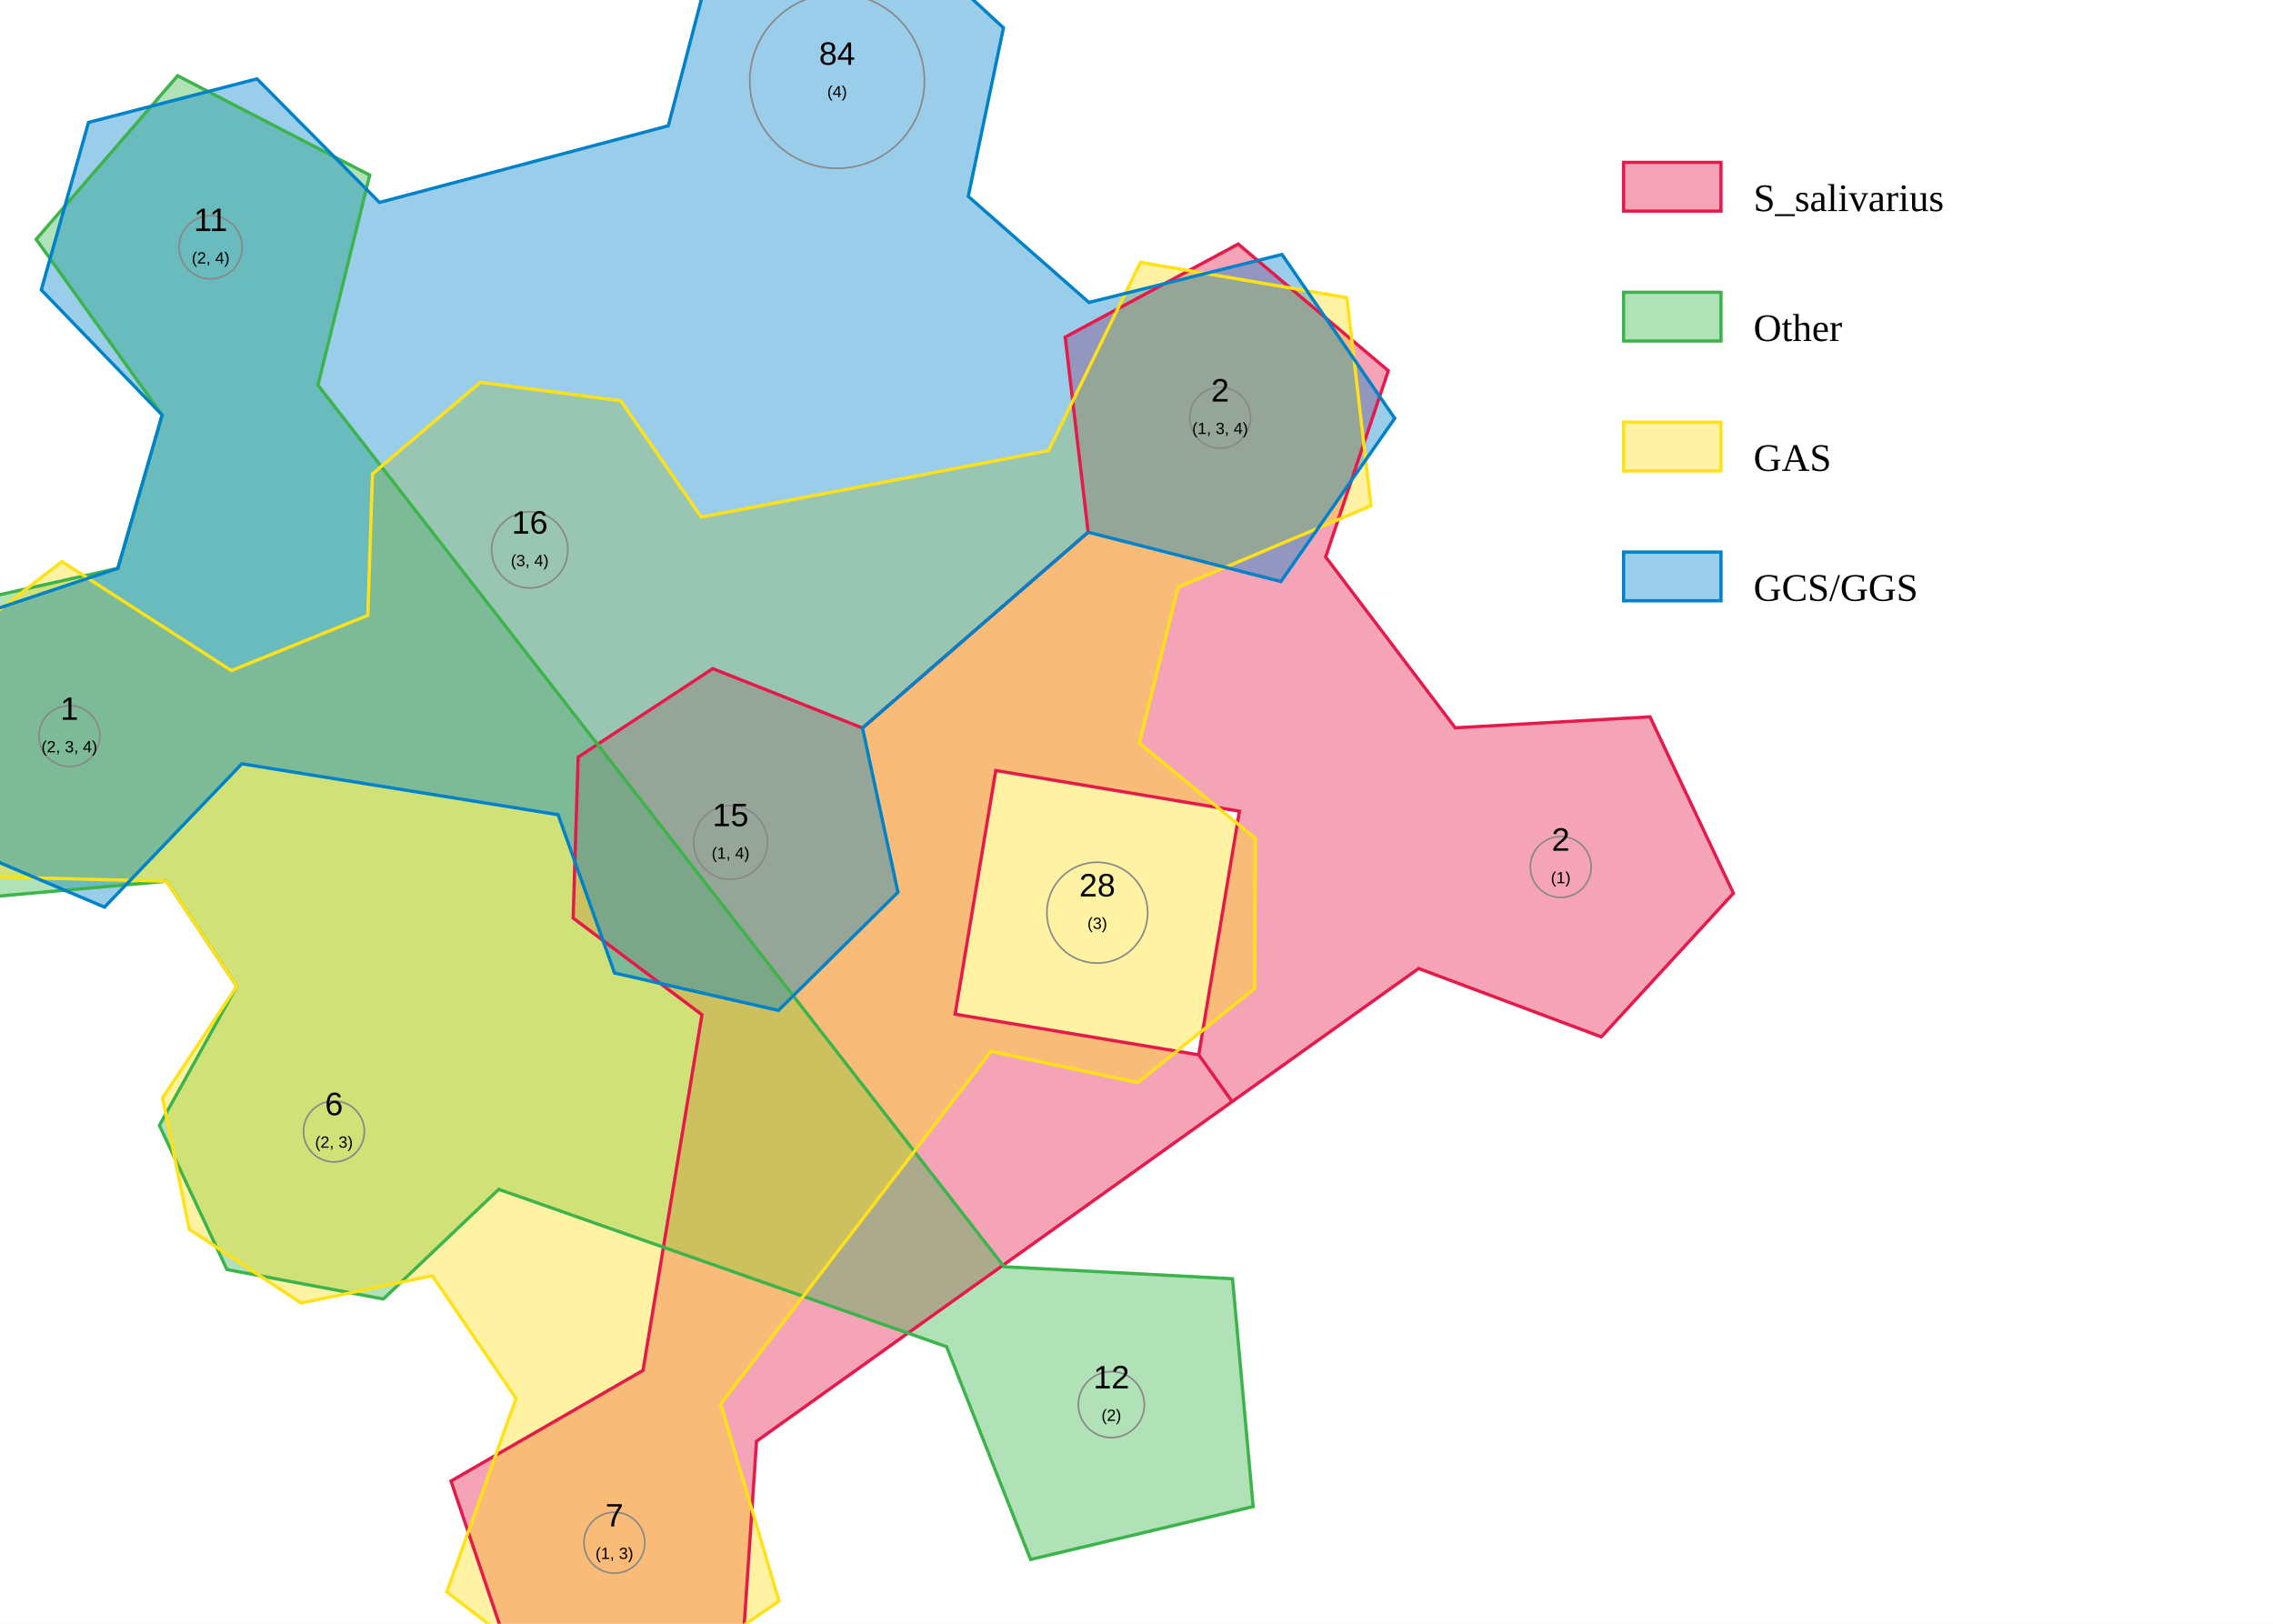
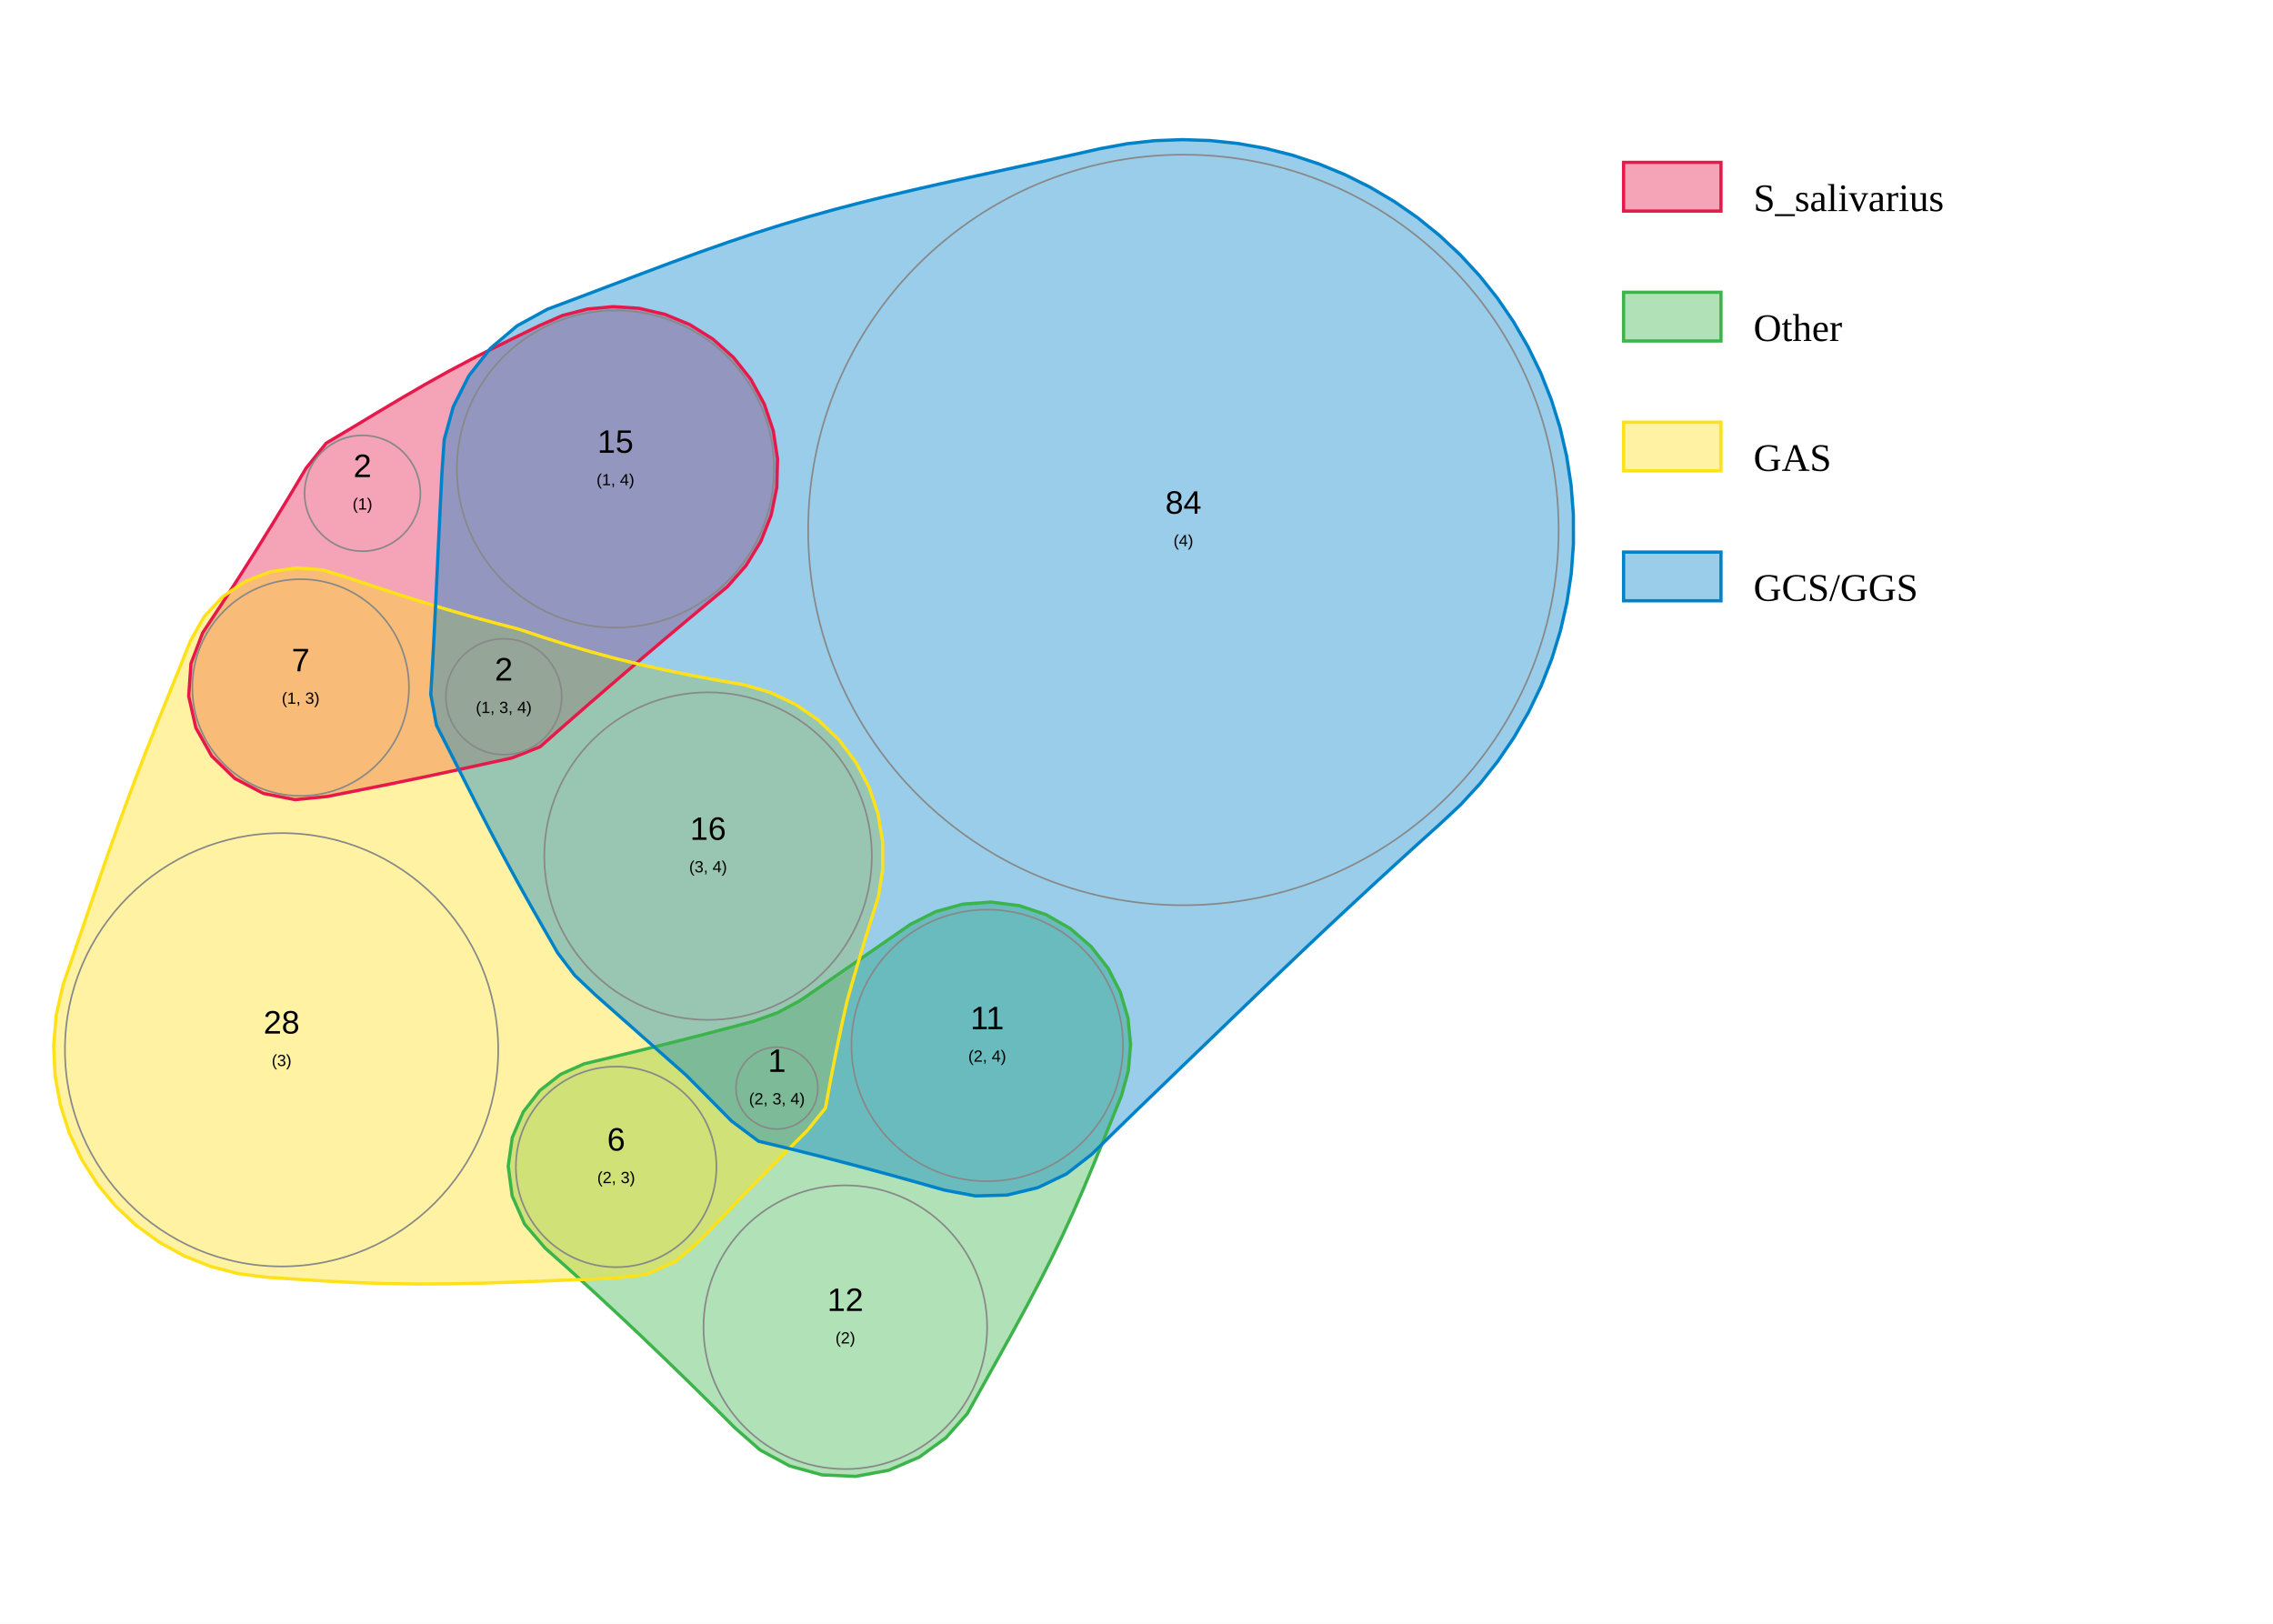
<svg xmlns="http://www.w3.org/2000/svg" xmlns:xlink="http://www.w3.org/1999/xlink" width="700" height="500">
  <defs>
    <style type="text/css">
  .borderLine {
	   stroke: none;
	   fill-opacity: 0.4;
  }
  .outLine {
	   stroke-width: 1;
	   fill: none;
  }
  .circle {
	   stroke: #888888;
	   stroke-width: 0.5;
	   fill: none;
    pointer-events: all;
  }
  .spcircle {
	   stroke: #FF2222;
	   stroke-width: 1;
	   fill: none;
    pointer-events: all;
  }
  .tLabel {
	   font-family: Arial;
    pointer-events: none;
	   font-size: 14px;
	   text-anchor: middle;
	   alignment-baseline: central;
  }
  .nLabel {
	   font-family: Arial;
    pointer-events: none;
	   font-size: 10px;
	   text-anchor: middle;
	   alignment-baseline: central;
  }
  .belong {
	   font-family: Arial;
    pointer-events: none;
	   font-size: 5px;
	   text-anchor: middle;
	   alignment-baseline: central;
  }
  .p0{
    stroke: none;
    fill: #e6194b;
  }
  .q0{
    fill: none;
    stroke: #e6194b;
  }
  .p1{
    stroke: none;
    fill: #3cb44b;
  }
  .q1{
    fill: none;
    stroke: #3cb44b;
  }
  .p2{
    stroke: none;
    fill: #ffe119;
  }
  .q2{
    fill: none;
    stroke: #ffe119;
  }
  .p3{
    stroke: none;
    fill: #0082c8;
  }
  .q3{
    fill: none;
    stroke: #0082c8;
  }

</style>
    <symbol id="bl0">
-       <path d="M 198.02 421.99 L 138.89 456.06 L 160.75 520.69 L 228.42 511.88 L 232.99 443.80 L 379.46 339.22 L 369.17 324.82 L 294.15 312.30 L 306.67 237.27 L 381.70 249.79 L 369.17 324.82 L 379.46 339.22 L 436.88 298.23 L 493.15 319.29 L 533.83 275.06 L 508.14 220.74 L 448.15 224.12 L 408.25 171.50 L 427.55 114.16 L 381.32 75.15 L 328.04 103.81 L 335.11 163.89 L 265.62 224.17 L 219.50 205.90 L 178.05 233.14 L 176.51 282.71 L 216.18 312.47 Z" />
+       <path d="M 72.34 239.73 L 81.12 244.33 L 90.85 246.24 L 100.73 245.27 L 110.41 243.36 L 120.07 241.43 L 129.70 239.45 L 139.21 237.43 L 148.54 235.39 L 157.66 233.40 L 166.33 229.96 L 172.94 224.14 L 179.41 218.48 L 185.77 212.96 L 192.08 207.54 L 198.37 202.17 L 204.68 196.82 L 211.06 191.46 L 217.51 186.07 L 224.04 180.63 L 229.73 174.18 L 234.27 166.79 L 237.48 158.67 L 239.23 150.08 L 239.45 141.31 L 238.15 132.66 L 235.36 124.40 L 231.22 116.79 L 225.88 110.07 L 219.54 104.41 L 212.42 99.95 L 204.76 96.79 L 196.81 94.94 L 188.77 94.42 L 180.86 95.17 L 173.25 97.14 L 166.10 100.26 L 159.14 103.66 L 152.17 107.08 L 145.18 110.62 L 138.14 114.35 L 131.00 118.33 L 123.71 122.56 L 116.21 127.02 L 108.48 131.68 L 100.47 136.45 L 94.26 144.16 L 89.25 152.59 L 84.08 161.07 L 78.80 169.58 L 73.41 178.07 L 67.94 186.51 L 62.40 194.89 L 58.81 204.33 L 58.11 214.36 L 60.32 224.13 L 65.20 232.82 Z" />
    </symbol>
    <symbol id="bl1">
-       <path d="M 36.30 174.99 L -14.18 186.29 L -31.78 234.92 L -0.24 275.92 L 51.28 271.36 L 72.93 303.71 L 49.09 346.54 L 69.89 390.93 L 118.06 400.01 L 153.59 366.24 L 291.51 414.69 L 317.38 480.21 L 385.92 463.93 L 379.57 393.77 L 309.22 390.07 L 97.91 118.58 L 113.86 53.92 L 54.71 23.32 L 11.14 73.68 L 49.94 127.81 Z" />
+       <path d="M 156.51 359.10 L 157.72 368.24 L 161.56 376.94 L 167.90 384.34 L 175.24 390.86 L 182.59 397.54 L 189.95 404.35 L 197.29 411.26 L 204.60 418.27 L 211.88 425.34 L 219.13 432.49 L 226.36 439.71 L 234.09 446.51 L 243.18 451.41 L 253.15 454.16 L 263.49 454.62 L 273.64 452.76 L 283.07 448.71 L 291.29 442.75 L 297.90 435.28 L 302.63 426.78 L 307.23 418.54 L 311.65 410.57 L 315.85 402.85 L 319.82 395.34 L 323.55 388.01 L 327.06 380.78 L 330.36 373.60 L 333.50 366.43 L 336.52 359.23 L 339.47 352.00 L 342.40 344.71 L 345.38 337.39 L 347.50 329.66 L 348.18 321.61 L 347.37 313.48 L 345.04 305.56 L 341.24 298.14 L 336.04 291.50 L 329.60 285.92 L 322.13 281.64 L 313.91 278.88 L 305.26 277.78 L 296.56 278.40 L 288.17 280.71 L 280.44 284.60 L 273.43 289.44 L 266.52 294.22 L 259.71 298.92 L 253.02 303.55 L 246.43 308.10 L 239.48 311.84 L 232.15 314.46 L 224.71 316.45 L 217.29 318.39 L 209.87 320.29 L 202.45 322.15 L 194.99 323.97 L 187.48 325.78 L 179.91 327.58 L 172.65 330.82 L 166.26 335.80 L 161.15 342.38 L 157.76 350.28 Z" />
    </symbol>
    <symbol id="bl2">
-       <path d="M 71.23 206.49 L 19.05 172.92 L -30.05 210.85 L -10.74 269.81 L 51.28 271.36 L 72.93 303.71 L 50.06 338.08 L 58.28 378.53 L 92.74 401.24 L 133.15 392.85 L 158.91 430.62 L 137.60 490.20 L 187.72 528.82 L 239.91 493.03 L 221.94 432.36 L 305.20 323.73 L 350.40 333.36 L 386.39 304.37 L 386.60 258.16 L 350.88 228.84 L 362.79 180.85 L 422.21 155.74 L 414.80 91.66 L 351.21 80.78 L 322.92 138.75 L 215.97 159.22 L 191.14 123.40 L 147.93 117.73 L 114.70 145.93 L 113.27 189.49 Z" />
+       <path d="M 38.44 248.57 L 35.14 257.69 L 31.90 266.88 L 28.73 276.09 L 25.60 285.26 L 22.49 294.37 L 19.38 303.40 L 17.31 312.66 L 16.52 322.01 L 16.97 331.27 L 18.61 340.30 L 21.37 348.94 L 25.18 357.06 L 29.95 364.57 L 35.58 371.36 L 41.98 377.37 L 49.06 382.51 L 56.72 386.74 L 64.87 389.98 L 73.41 392.20 L 82.24 393.31 L 91.20 393.91 L 100.29 394.48 L 109.53 394.94 L 118.93 395.25 L 128.50 395.38 L 138.24 395.33 L 148.12 395.13 L 158.12 394.81 L 168.23 394.43 L 178.41 394.03 L 188.62 393.66 L 198.86 392.50 L 208.20 388.36 L 215.80 381.74 L 222.56 374.66 L 229.21 367.77 L 235.75 361.07 L 242.18 354.55 L 248.52 348.22 L 254.21 341.21 L 255.77 332.67 L 257.42 324.29 L 259.12 316.05 L 260.95 307.91 L 263.23 299.98 L 265.58 292.06 L 268.00 284.13 L 270.51 276.15 L 271.83 267.78 L 271.81 259.21 L 270.41 250.67 L 267.65 242.42 L 263.57 234.69 L 258.31 227.73 L 252.03 221.74 L 244.93 216.86 L 237.24 213.22 L 229.17 210.86 L 221.03 209.45 L 213.02 207.97 L 205.13 206.39 L 197.37 204.67 L 189.71 202.80 L 182.14 200.76 L 174.65 198.56 L 167.23 196.22 L 159.85 193.76 L 152.36 191.81 L 144.86 189.76 L 137.36 187.59 L 129.85 185.30 L 122.34 182.92 L 114.80 180.45 L 107.23 177.92 L 99.53 175.51 L 91.42 174.87 L 83.29 176.04 L 75.55 179.02 L 68.61 183.71 L 62.86 189.90 L 58.64 197.37 L 55.42 205.42 L 52.08 213.64 L 48.67 222.06 L 45.24 230.71 L 41.82 239.55 Z" />
    </symbol>
    <symbol id="bl3">
-       <path d="M 36.30 174.99 L -21.66 194.38 L -24.06 255.46 L 32.20 279.34 L 74.47 235.20 L 171.88 250.87 L 189.26 299.62 L 239.72 311.14 L 276.54 274.76 L 265.62 224.17 L 335.11 163.89 L 394.47 179.07 L 429.53 128.82 L 394.81 78.35 L 335.35 93.13 L 298.19 60.46 L 309.03 8.57 L 270.11 -27.41 L 219.23 -12.54 L 205.81 38.74 L 116.86 62.34 L 79.14 24.28 L 27.26 37.69 L 12.71 89.26 L 49.94 127.81 Z" />
+       <path d="M 136.80 135.39 L 136.09 145.71 L 135.59 155.82 L 135.11 165.76 L 134.65 175.54 L 134.20 185.22 L 133.72 194.81 L 133.22 204.34 L 132.66 213.83 L 134.42 223.33 L 138.65 231.67 L 142.80 239.89 L 146.89 247.96 L 150.96 255.86 L 155.03 263.58 L 159.13 271.14 L 163.28 278.59 L 167.49 286.00 L 171.75 293.44 L 177.01 300.35 L 183.43 306.43 L 190.18 312.40 L 197.09 318.52 L 204.16 324.77 L 211.39 331.15 L 218.32 338.14 L 225.31 345.22 L 233.62 351.43 L 243.28 353.74 L 252.91 356.15 L 262.48 358.64 L 271.98 361.19 L 281.41 363.80 L 290.78 366.45 L 300.37 368.26 L 310.12 368.00 L 319.61 365.72 L 328.44 361.48 L 336.22 355.43 L 343.24 348.52 L 350.37 341.59 L 357.60 334.61 L 364.90 327.57 L 372.27 320.47 L 379.67 313.34 L 387.08 306.21 L 394.46 299.14 L 401.79 292.17 L 409.01 285.35 L 416.12 278.71 L 423.09 272.26 L 429.93 265.98 L 436.66 259.86 L 443.33 253.86 L 449.82 247.79 L 455.82 241.28 L 461.31 234.34 L 466.30 227.00 L 470.74 219.28 L 474.62 211.23 L 477.90 202.87 L 480.55 194.26 L 482.56 185.46 L 483.90 176.51 L 484.56 167.49 L 484.54 158.43 L 483.84 149.41 L 482.47 140.48 L 480.44 131.69 L 477.76 123.11 L 474.46 114.78 L 470.56 106.75 L 466.10 99.07 L 461.11 91.76 L 455.61 84.87 L 449.65 78.42 L 443.26 72.45 L 436.48 66.97 L 429.34 62.02 L 421.88 57.61 L 414.14 53.75 L 406.16 50.47 L 397.98 47.77 L 389.65 45.67 L 381.20 44.17 L 372.67 43.28 L 364.13 43.00 L 355.61 43.32 L 347.16 44.25 L 338.82 45.77 L 330.58 47.62 L 322.36 49.44 L 314.15 51.23 L 305.96 53.01 L 297.78 54.79 L 289.62 56.59 L 281.47 58.44 L 273.33 60.35 L 265.21 62.36 L 257.08 64.48 L 248.93 66.75 L 240.73 69.19 L 232.44 71.82 L 224.00 74.65 L 215.37 77.69 L 206.51 80.93 L 197.40 84.35 L 188.03 87.89 L 178.42 91.53 L 168.61 95.20 L 159.25 100.32 L 151.05 107.26 L 144.40 115.70 L 139.60 125.23 Z" />
    </symbol>
  </defs>
  <rect width="700" height="500" style="fill:#fff;stroke-width:0" />
  <use class="p0 borderLine" xlink:href="#bl0" />
  <use class="p1 borderLine" xlink:href="#bl1" />
  <use class="p2 borderLine" xlink:href="#bl2" />
  <use class="p3 borderLine" xlink:href="#bl3" />
  <use class="q0 outLine" xlink:href="#bl0" />
  <use class="q1 outLine" xlink:href="#bl1" />
  <use class="q2 outLine" xlink:href="#bl2" />
  <use class="q3 outLine" xlink:href="#bl3" />
-   <circle class="circle" cx="480.654" cy="266.974" r="9.376" />
-   <text class="tLabel" x="480.65" y="246.97" />
-   <text class="nLabel" x="480.65" y="261.97">2</text>
-   <text class="belong" x="480.65" y="271.97">(1)</text>
-   <circle class="circle" cx="342.257" cy="432.518" r="10.165" />
-   <text class="tLabel" x="342.26" y="412.52" />
-   <text class="nLabel" x="342.26" y="427.52">12</text>
-   <text class="belong" x="342.26" y="437.52">(2)</text>
-   <circle class="circle" cx="102.847" cy="348.414" r="9.376" />
-   <text class="tLabel" x="102.85" y="328.41" />
-   <text class="nLabel" x="102.85" y="343.41">6</text>
-   <text class="belong" x="102.85" y="353.41">(2, 3)</text>
-   <circle class="circle" cx="21.365" cy="226.659" r="9.376" />
-   <text class="tLabel" x="21.36" y="206.66" />
-   <text class="nLabel" x="21.36" y="221.66">1</text>
-   <text class="belong" x="21.36" y="231.66">(2, 3, 4)</text>
-   <circle class="circle" cx="64.87" cy="76.135" r="9.732" />
-   <text class="tLabel" x="64.87" y="56.14" />
-   <text class="nLabel" x="64.87" y="71.14">11</text>
-   <text class="belong" x="64.87" y="81.14">(2, 4)</text>
-   <circle class="circle" cx="337.921" cy="281.043" r="15.527" />
-   <text class="tLabel" x="337.92" y="261.04" />
-   <text class="nLabel" x="337.92" y="276.04">28</text>
-   <text class="belong" x="337.92" y="286.04">(3)</text>
-   <circle class="circle" cx="189.214" cy="475.052" r="9.376" />
-   <text class="tLabel" x="189.21" y="455.05" />
-   <text class="nLabel" x="189.21" y="470.05">7</text>
-   <text class="belong" x="189.21" y="480.05">(1, 3)</text>
-   <circle class="circle" cx="375.746" cy="128.644" r="9.376" />
-   <text class="tLabel" x="375.75" y="108.64" />
-   <text class="nLabel" x="375.75" y="123.64">2</text>
-   <text class="belong" x="375.75" y="133.64">(1, 3, 4)</text>
-   <circle class="circle" cx="163.138" cy="169.326" r="11.737" />
-   <text class="tLabel" x="163.14" y="149.33" />
-   <text class="nLabel" x="163.14" y="164.33">16</text>
-   <text class="belong" x="163.14" y="174.33">(3, 4)</text>
-   <circle class="circle" cx="257.799" cy="24.948" r="26.894" />
-   <text class="tLabel" x="257.80" y="4.95" />
-   <text class="nLabel" x="257.80" y="19.95">84</text>
-   <text class="belong" x="257.80" y="29.95">(4)</text>
-   <circle class="circle" cx="224.985" cy="259.411" r="11.365" />
-   <text class="tLabel" x="224.99" y="239.41" />
-   <text class="nLabel" x="224.99" y="254.41">15</text>
-   <text class="belong" x="224.99" y="264.41">(1, 4)</text>
+   <circle class="circle" cx="111.63" cy="151.898" r="17.831" />
+   <text class="tLabel" x="111.63" y="131.90" />
+   <text class="nLabel" x="111.63" y="146.90">2</text>
+   <text class="belong" x="111.63" y="156.90">(1)</text>
+   <circle class="circle" cx="260.33" cy="408.69" r="43.677" />
+   <text class="tLabel" x="260.33" y="388.69" />
+   <text class="nLabel" x="260.33" y="403.69">12</text>
+   <text class="belong" x="260.33" y="413.69">(2)</text>
+   <circle class="circle" cx="189.752" cy="359.314" r="30.884" />
+   <text class="tLabel" x="189.75" y="339.31" />
+   <text class="nLabel" x="189.75" y="354.31">6</text>
+   <text class="belong" x="189.75" y="364.31">(2, 3)</text>
+   <circle class="circle" cx="239.262" cy="335.06" r="12.608" />
+   <text class="tLabel" x="239.26" y="315.06" />
+   <text class="nLabel" x="239.26" y="330.06">1</text>
+   <text class="belong" x="239.26" y="340.06">(2, 3, 4)</text>
+   <circle class="circle" cx="304.025" cy="321.925" r="41.818" />
+   <text class="tLabel" x="304.02" y="301.92" />
+   <text class="nLabel" x="304.02" y="316.92">11</text>
+   <text class="belong" x="304.02" y="326.92">(2, 4)</text>
+   <circle class="circle" cx="86.718" cy="323.26" r="66.718" />
+   <text class="tLabel" x="86.72" y="303.26" />
+   <text class="nLabel" x="86.72" y="318.26">28</text>
+   <text class="belong" x="86.72" y="328.26">(3)</text>
+   <circle class="circle" cx="92.586" cy="211.712" r="33.359" />
+   <text class="tLabel" x="92.59" y="191.71" />
+   <text class="nLabel" x="92.59" y="206.71">7</text>
+   <text class="belong" x="92.59" y="216.71">(1, 3)</text>
+   <circle class="circle" cx="155.145" cy="214.546" r="17.831" />
+   <text class="tLabel" x="155.14" y="194.55" />
+   <text class="nLabel" x="155.14" y="209.55">2</text>
+   <text class="belong" x="155.14" y="219.55">(1, 3, 4)</text>
+   <circle class="circle" cx="218.06" cy="263.62" r="50.434" />
+   <text class="tLabel" x="218.06" y="243.62" />
+   <text class="nLabel" x="218.06" y="258.62">16</text>
+   <text class="belong" x="218.06" y="268.62">(3, 4)</text>
+   <circle class="circle" cx="364.441" cy="163.191" r="115.559" />
+   <text class="tLabel" x="364.44" y="143.19" />
+   <text class="nLabel" x="364.44" y="158.19">84</text>
+   <text class="belong" x="364.44" y="168.19">(4)</text>
+   <circle class="circle" cx="189.531" cy="144.428" r="48.832" />
+   <text class="tLabel" x="189.53" y="124.43" />
+   <text class="nLabel" x="189.53" y="139.43">15</text>
+   <text class="belong" x="189.53" y="149.43">(1, 4)</text>
  <rect class="p0 borderLine" x="500.00" y="50.00" width="30.00" height="15.00" />
  <rect class="q0" x="500.00" y="50.00" width="30.00" height="15.00" />
  <text class="legend" x="540.00" y="65.00">S_salivarius</text>
  <rect class="p1 borderLine" x="500.00" y="90.00" width="30.00" height="15.00" />
  <rect class="q1" x="500.00" y="90.00" width="30.00" height="15.00" />
  <text class="legend" x="540.00" y="105.00">Other</text>
  <rect class="p2 borderLine" x="500.00" y="130.00" width="30.00" height="15.00" />
  <rect class="q2" x="500.00" y="130.00" width="30.00" height="15.00" />
  <text class="legend" x="540.00" y="145.00">GAS</text>
  <rect class="p3 borderLine" x="500.00" y="170.00" width="30.00" height="15.00" />
  <rect class="q3" x="500.00" y="170.00" width="30.00" height="15.00" />
  <text class="legend" x="540.00" y="185.00">GCS/GGS</text>
</svg>
